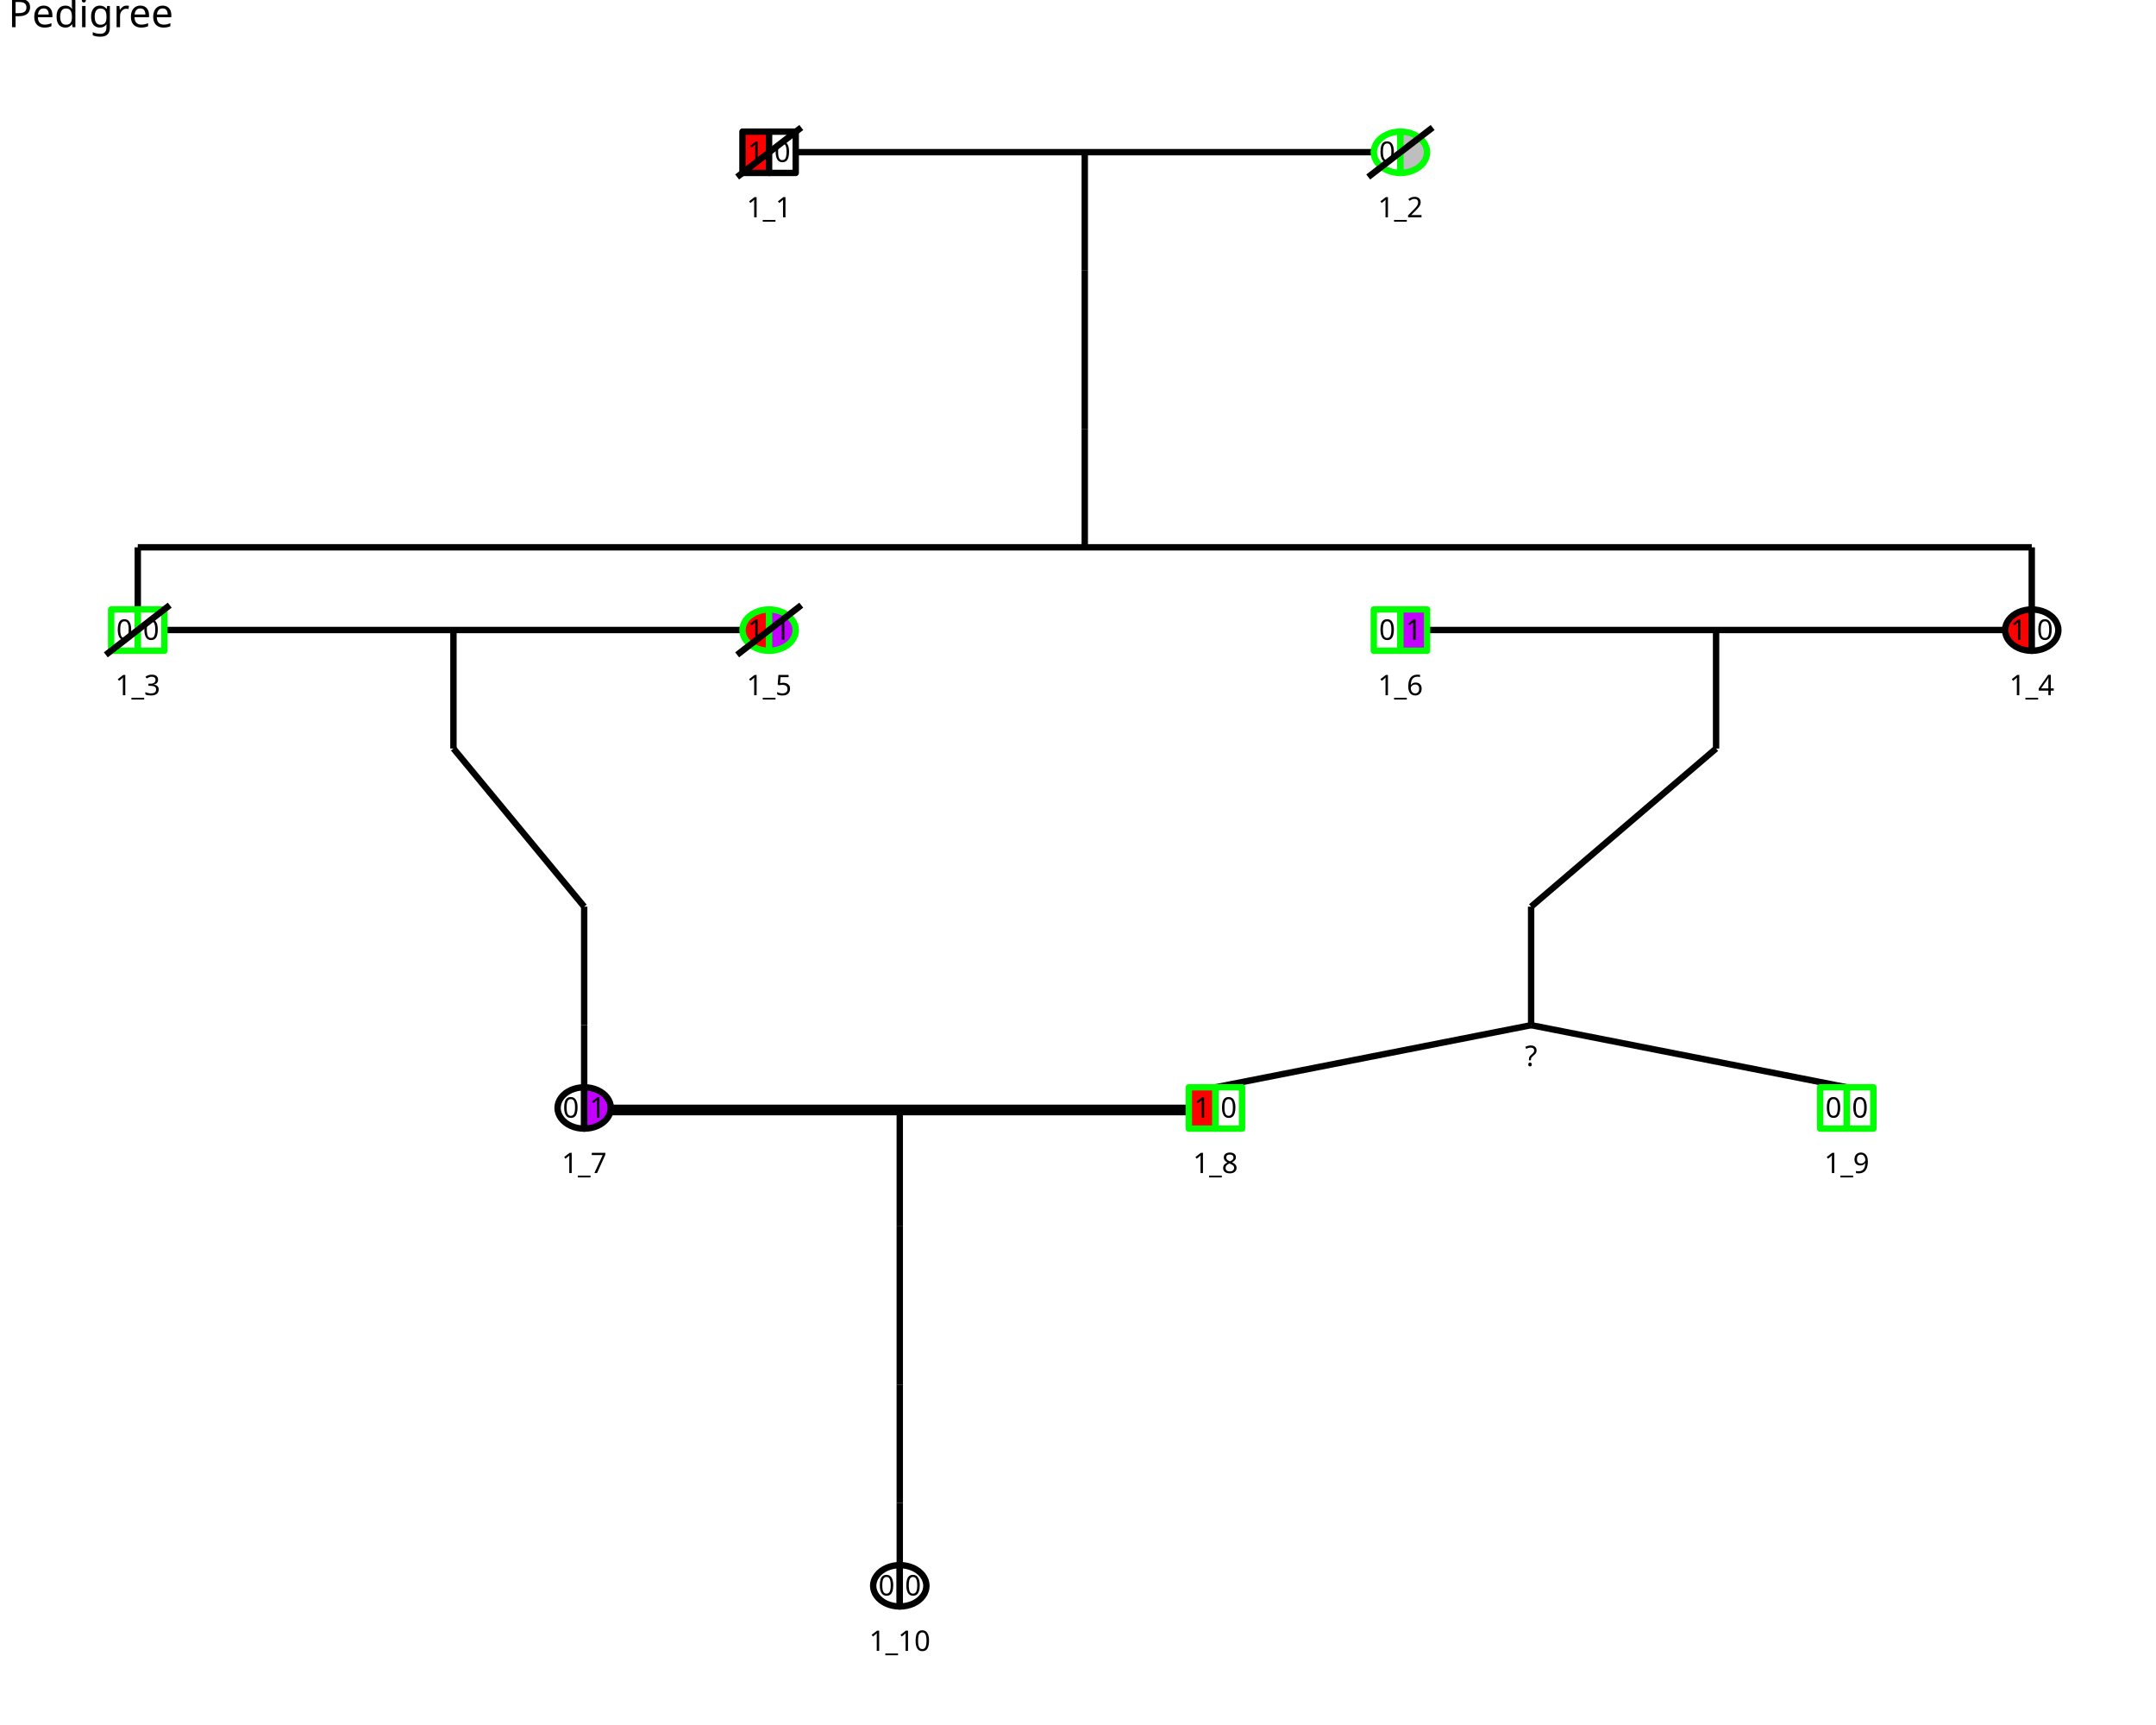
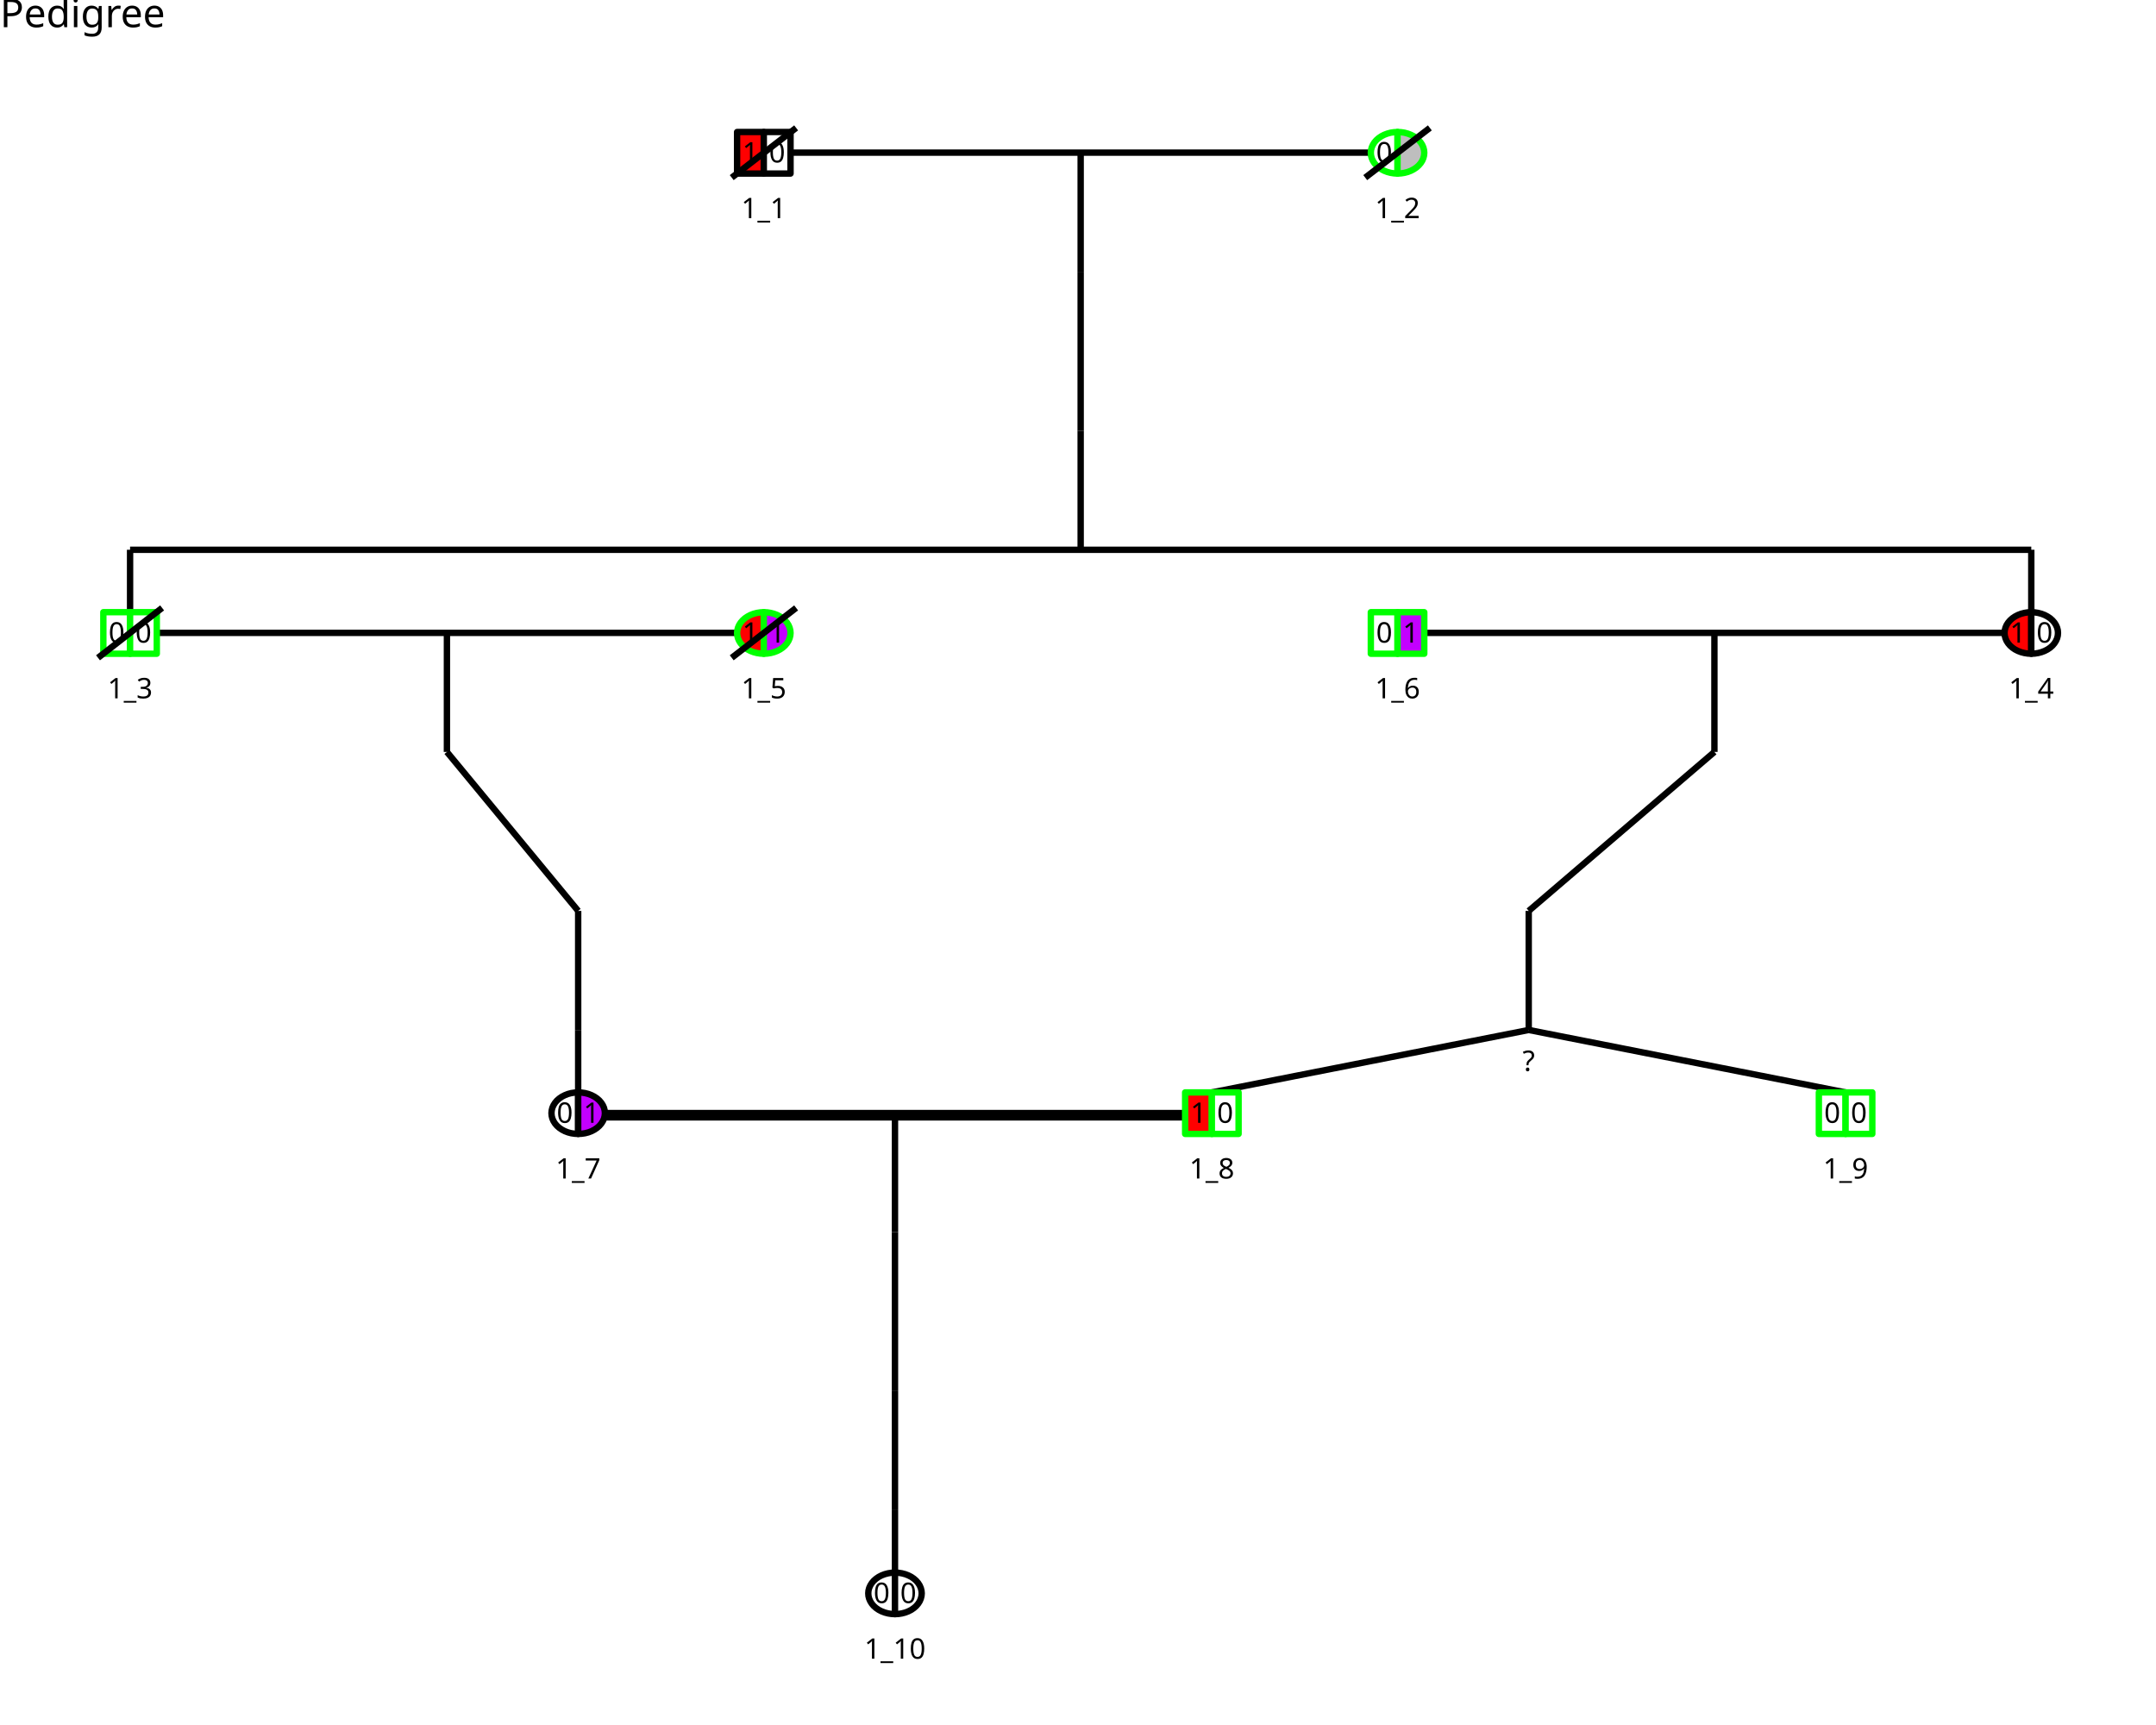
<svg xmlns="http://www.w3.org/2000/svg" class="svglite" data-engine-version="2.0" width="720.00pt" height="576.00pt" viewBox="0 0 720.00 576.00">
  <defs>
    <style type="text/css">
    .svglite line, .svglite polyline, .svglite polygon, .svglite path, .svglite rect, .svglite circle {
      fill: none;
      stroke: #000000;
      stroke-linecap: round;
      stroke-linejoin: round;
      stroke-miterlimit: 10.00;
    }
  </style>
  </defs>
  <rect width="100%" height="100%" style="stroke: none; fill: #FFFFFF;" />
  <defs>
    <clipPath id="cpMC4wMHw3MjAuMDB8MC4wMHw1NzYuMDA=">
      <rect x="0.00" y="0.00" width="720.00" height="576.00" />
    </clipPath>
  </defs>
  <g clip-path="url(#cpMC4wMHw3MjAuMDB8MC4wMHw1NzYuMDA=)">
    <rect x="0.00" y="0.00" width="720.00" height="576.00" style="stroke-width: 1.07; stroke: #FFFFFF; fill: #FFFFFF;" />
  </g>
  <defs>
-     <clipPath id="cpMi43NHw3MjAuMDB8MTcuMzB8NTczLjI2">
-       <rect x="2.74" y="17.30" width="717.26" height="555.96" />
+     <clipPath id="cpMC4wMHw3MjAuMDB8MTcuMzB8NTc2LjAw">
+       <rect x="0.00" y="17.30" width="720.00" height="558.70" />
    </clipPath>
  </defs>
-   <g clip-path="url(#cpMi43NHw3MjAuMDB8MTcuMzB8NTczLjI2)">
-     <rect x="2.74" y="17.30" width="717.26" height="555.96" style="stroke-width: 1.07; stroke: none;" />
-     <line x1="265.70" y1="50.81" x2="458.82" y2="50.81" style="stroke-width: 2.13; stroke-linecap: butt;" />
-     <line x1="54.90" y1="210.37" x2="247.95" y2="210.37" style="stroke-width: 2.13; stroke-linecap: butt;" />
-     <line x1="203.99" y1="369.92" x2="397.05" y2="369.92" style="stroke-width: 2.13; stroke-linecap: butt;" />
-     <line x1="476.53" y1="210.37" x2="669.65" y2="210.37" style="stroke-width: 2.13; stroke-linecap: butt;" />
-     <line x1="203.99" y1="371.36" x2="397.05" y2="371.36" style="stroke-width: 2.13; stroke-linecap: butt;" />
-     <line x1="46.01" y1="203.50" x2="46.01" y2="182.76" style="stroke-width: 2.13; stroke-linecap: butt;" />
-     <line x1="678.51" y1="203.50" x2="678.51" y2="182.76" style="stroke-width: 2.13; stroke-linecap: butt;" />
-     <line x1="46.01" y1="182.76" x2="678.51" y2="182.76" style="stroke-width: 2.13; stroke-linecap: butt;" />
-     <line x1="362.26" y1="182.76" x2="362.26" y2="143.19" style="stroke-width: 2.13; stroke-linecap: butt;" />
-     <line x1="362.26" y1="143.19" x2="362.26" y2="90.38" style="stroke-width: 2.13; stroke-linecap: butt;" />
-     <line x1="362.26" y1="90.38" x2="362.26" y2="50.81" style="stroke-width: 2.13; stroke-linecap: butt;" />
-     <line x1="195.09" y1="363.06" x2="195.09" y2="342.32" style="stroke-width: 2.13; stroke-linecap: butt;" />
-     <line x1="195.09" y1="342.32" x2="195.09" y2="342.32" style="stroke-width: 2.13; stroke-linecap: butt;" />
-     <line x1="195.09" y1="342.32" x2="195.09" y2="302.75" style="stroke-width: 2.13; stroke-linecap: butt;" />
-     <line x1="195.09" y1="302.75" x2="151.43" y2="249.94" style="stroke-width: 2.13; stroke-linecap: butt;" />
-     <line x1="151.43" y1="249.94" x2="151.43" y2="210.37" style="stroke-width: 2.13; stroke-linecap: butt;" />
-     <line x1="405.90" y1="363.06" x2="511.32" y2="342.32" style="stroke-width: 2.13; stroke-linecap: butt;" />
-     <line x1="616.73" y1="363.06" x2="511.32" y2="342.32" style="stroke-width: 2.13; stroke-linecap: butt;" />
-     <line x1="511.32" y1="342.32" x2="511.32" y2="342.32" style="stroke-width: 2.13; stroke-linecap: butt;" />
-     <line x1="511.32" y1="342.32" x2="511.32" y2="302.75" style="stroke-width: 2.13; stroke-linecap: butt;" />
-     <line x1="511.32" y1="302.75" x2="573.09" y2="249.94" style="stroke-width: 2.13; stroke-linecap: butt;" />
-     <line x1="573.09" y1="249.94" x2="573.09" y2="210.37" style="stroke-width: 2.13; stroke-linecap: butt;" />
-     <line x1="300.48" y1="522.62" x2="300.48" y2="501.88" style="stroke-width: 2.13; stroke-linecap: butt;" />
-     <line x1="300.48" y1="501.88" x2="300.48" y2="501.88" style="stroke-width: 2.13; stroke-linecap: butt;" />
-     <line x1="300.48" y1="501.88" x2="300.48" y2="462.31" style="stroke-width: 2.13; stroke-linecap: butt;" />
-     <line x1="300.48" y1="462.31" x2="300.48" y2="409.49" style="stroke-width: 2.13; stroke-linecap: butt;" />
-     <line x1="300.48" y1="409.49" x2="300.48" y2="369.92" style="stroke-width: 2.13; stroke-linecap: butt;" />
-     <polygon points="256.84,50.85 256.84,57.75 247.95,57.75 247.95,43.95 256.84,43.95 " style="stroke-width: 2.13; stroke-linecap: butt; fill: #FF0000;" />
-     <polygon points="46.01,210.40 46.01,217.30 37.12,217.30 37.12,203.50 46.01,203.50 " style="stroke-width: 2.13; stroke: #00FF00; stroke-linecap: butt; fill: #FFFFFF;" />
-     <polygon points="195.09,369.96 195.09,376.86 193.93,376.80 192.79,376.63 191.69,376.34 190.64,375.94 189.68,375.44 188.80,374.84 188.04,374.16 187.39,373.41 186.88,372.60 186.50,371.75 186.28,370.86 186.20,369.96 186.28,369.06 186.50,368.18 186.88,367.32 187.39,366.51 188.04,365.76 188.80,365.08 189.68,364.49 190.64,363.99 191.69,363.59 192.79,363.30 193.93,363.12 195.09,363.06 " style="stroke-width: 2.13; stroke-linecap: butt; fill: #FFFFFF;" />
-     <polygon points="300.48,529.52 300.48,536.42 299.32,536.36 298.18,536.18 297.08,535.89 296.04,535.50 295.07,534.99 294.20,534.40 293.43,533.72 292.79,532.97 292.27,532.16 291.90,531.31 291.67,530.42 291.59,529.52 291.67,528.62 291.90,527.73 292.27,526.88 292.79,526.07 293.43,525.32 294.20,524.64 295.07,524.05 296.04,523.54 297.08,523.15 298.18,522.85 299.32,522.68 300.48,522.62 " style="stroke-width: 2.13; stroke-linecap: butt; fill: #FFFFFF;" />
-     <polygon points="467.67,50.85 467.67,57.75 466.51,57.69 465.37,57.51 464.27,57.22 463.23,56.82 462.26,56.32 461.39,55.73 460.62,55.05 459.97,54.30 459.46,53.49 459.09,52.63 458.86,51.75 458.78,50.85 458.86,49.95 459.09,49.06 459.46,48.21 459.97,47.40 460.62,46.65 461.39,45.97 462.26,45.37 463.23,44.87 464.27,44.47 465.37,44.18 466.51,44.01 467.67,43.95 " style="stroke-width: 2.13; stroke: #00FF00; stroke-linecap: butt; fill: #FFFFFF;" />
-     <polygon points="256.84,210.40 256.84,217.30 255.68,217.25 254.54,217.07 253.44,216.78 252.40,216.38 251.43,215.88 250.56,215.28 249.79,214.61 249.14,213.85 248.63,213.05 248.25,212.19 248.03,211.31 247.95,210.40 248.03,209.50 248.25,208.62 248.63,207.76 249.14,206.95 249.79,206.20 250.56,205.53 251.43,204.93 252.40,204.43 253.44,204.03 254.54,203.74 255.68,203.56 256.84,203.50 " style="stroke-width: 2.13; stroke: #00FF00; stroke-linecap: butt; fill: #FF0000;" />
-     <polygon points="405.90,369.96 405.90,376.86 397.01,376.86 397.01,363.06 405.90,363.06 " style="stroke-width: 2.13; stroke: #00FF00; stroke-linecap: butt; fill: #FF0000;" />
-     <polygon points="467.67,210.40 467.67,217.30 458.78,217.30 458.78,203.50 467.67,203.50 " style="stroke-width: 2.13; stroke: #00FF00; stroke-linecap: butt; fill: #FFFFFF;" />
-     <polygon points="616.73,369.96 616.73,376.86 607.84,376.86 607.84,363.06 616.73,363.06 " style="stroke-width: 2.13; stroke: #00FF00; stroke-linecap: butt; fill: #FFFFFF;" />
-     <polygon points="678.51,210.40 678.51,217.30 677.35,217.25 676.21,217.07 675.10,216.78 674.06,216.38 673.09,215.88 672.22,215.28 671.45,214.61 670.81,213.85 670.29,213.05 669.92,212.19 669.69,211.31 669.62,210.40 669.69,209.50 669.92,208.62 670.29,207.76 670.81,206.95 671.45,206.20 672.22,205.53 673.09,204.93 674.06,204.43 675.10,204.03 676.21,203.74 677.35,203.56 678.51,203.50 " style="stroke-width: 2.13; stroke-linecap: butt; fill: #FF0000;" />
-     <polygon points="256.84,50.85 256.84,43.95 265.73,43.95 265.73,57.75 256.84,57.75 " style="stroke-width: 2.13; stroke-linecap: butt; fill: #FFFFFF;" />
-     <polygon points="46.01,210.40 46.01,203.50 54.90,203.50 54.90,217.30 46.01,217.30 " style="stroke-width: 2.13; stroke: #00FF00; stroke-linecap: butt; fill: #FFFFFF;" />
-     <polygon points="195.09,369.96 195.09,363.06 196.25,363.12 197.39,363.30 198.49,363.59 199.54,363.99 200.50,364.49 201.38,365.08 202.14,365.76 202.79,366.51 203.30,367.32 203.68,368.18 203.90,369.06 203.98,369.96 203.90,370.86 203.68,371.75 203.30,372.60 202.79,373.41 202.14,374.16 201.38,374.84 200.50,375.44 199.54,375.94 198.49,376.34 197.39,376.63 196.25,376.80 195.09,376.86 " style="stroke-width: 2.13; stroke-linecap: butt; fill: #C300FF;" />
-     <polygon points="300.48,529.52 300.48,522.62 301.65,522.68 302.79,522.85 303.89,523.15 304.93,523.54 305.90,524.05 306.77,524.64 307.54,525.32 308.18,526.07 308.70,526.88 309.07,527.73 309.30,528.62 309.38,529.52 309.30,530.42 309.07,531.31 308.70,532.16 308.18,532.97 307.54,533.72 306.77,534.40 305.90,534.99 304.93,535.50 303.89,535.89 302.79,536.18 301.65,536.36 300.48,536.42 " style="stroke-width: 2.13; stroke-linecap: butt; fill: #FFFFFF;" />
-     <polygon points="467.67,50.85 467.67,43.95 468.83,44.01 469.98,44.18 471.08,44.47 472.12,44.87 473.09,45.37 473.96,45.97 474.73,46.65 475.37,47.40 475.89,48.21 476.26,49.06 476.49,49.95 476.57,50.85 476.49,51.75 476.26,52.63 475.89,53.49 475.37,54.30 474.73,55.05 473.96,55.73 473.09,56.32 472.12,56.82 471.08,57.22 469.98,57.51 468.83,57.69 467.67,57.75 " style="stroke-width: 2.13; stroke: #00FF00; stroke-linecap: butt; fill: #BEBEBE;" />
-     <polygon points="256.84,210.40 256.84,203.50 258.00,203.56 259.14,203.74 260.24,204.03 261.29,204.43 262.25,204.93 263.13,205.53 263.90,206.20 264.54,206.95 265.06,207.76 265.43,208.62 265.66,209.50 265.73,210.40 265.66,211.31 265.43,212.19 265.06,213.05 264.54,213.85 263.90,214.61 263.13,215.28 262.25,215.88 261.29,216.38 260.24,216.78 259.14,217.07 258.00,217.25 256.84,217.30 " style="stroke-width: 2.13; stroke: #00FF00; stroke-linecap: butt; fill: #C300FF;" />
-     <polygon points="405.90,369.96 405.90,363.06 414.79,363.06 414.79,376.86 405.90,376.86 " style="stroke-width: 2.13; stroke: #00FF00; stroke-linecap: butt; fill: #FFFFFF;" />
-     <polygon points="467.67,210.40 467.67,203.50 476.57,203.50 476.57,217.30 467.67,217.30 " style="stroke-width: 2.13; stroke: #00FF00; stroke-linecap: butt; fill: #C300FF;" />
-     <polygon points="616.73,369.96 616.73,363.06 625.62,363.06 625.62,376.86 616.73,376.86 " style="stroke-width: 2.13; stroke: #00FF00; stroke-linecap: butt; fill: #FFFFFF;" />
-     <polygon points="678.51,210.40 678.51,203.50 679.67,203.56 680.81,203.74 681.91,204.03 682.95,204.43 683.92,204.93 684.79,205.53 685.56,206.20 686.21,206.95 686.72,207.76 687.09,208.62 687.32,209.50 687.40,210.40 687.32,211.31 687.09,212.19 686.72,213.05 686.21,213.85 685.56,214.61 684.79,215.28 683.92,215.88 682.95,216.38 681.91,216.78 680.81,217.07 679.67,217.25 678.51,217.30 " style="stroke-width: 2.13; stroke-linecap: butt; fill: #FFFFFF;" />
-     <line x1="246.17" y1="59.10" x2="267.59" y2="42.57" style="stroke-width: 2.13; stroke-linecap: butt;" />
-     <line x1="35.34" y1="218.66" x2="56.68" y2="202.07" style="stroke-width: 2.13; stroke-linecap: butt;" />
-     <line x1="456.92" y1="59.10" x2="478.43" y2="42.57" style="stroke-width: 2.13; stroke-linecap: butt;" />
-     <line x1="246.17" y1="218.66" x2="267.59" y2="202.07" style="stroke-width: 2.13; stroke-linecap: butt;" />
-     <text x="252.39" y="54.07" text-anchor="middle" style="font-size: 9.48px; font-family: sans;" textLength="5.28px" lengthAdjust="spacingAndGlyphs">1</text>
-     <text x="41.57" y="213.63" text-anchor="middle" style="font-size: 9.48px; font-family: sans;" textLength="5.28px" lengthAdjust="spacingAndGlyphs">0</text>
-     <text x="190.64" y="373.19" text-anchor="middle" style="font-size: 9.48px; font-family: sans;" textLength="5.28px" lengthAdjust="spacingAndGlyphs">0</text>
-     <text x="296.06" y="532.74" text-anchor="middle" style="font-size: 9.48px; font-family: sans;" textLength="5.28px" lengthAdjust="spacingAndGlyphs">0</text>
-     <text x="463.25" y="54.07" text-anchor="middle" style="font-size: 9.48px; font-family: sans;" textLength="5.28px" lengthAdjust="spacingAndGlyphs">0</text>
-     <text x="252.39" y="213.63" text-anchor="middle" style="font-size: 9.48px; font-family: sans;" textLength="5.28px" lengthAdjust="spacingAndGlyphs">1</text>
-     <text x="401.47" y="373.19" text-anchor="middle" style="font-size: 9.48px; font-family: sans;" textLength="5.28px" lengthAdjust="spacingAndGlyphs">1</text>
-     <text x="463.25" y="213.63" text-anchor="middle" style="font-size: 9.48px; font-family: sans;" textLength="5.28px" lengthAdjust="spacingAndGlyphs">0</text>
-     <text x="612.31" y="373.19" text-anchor="middle" style="font-size: 9.48px; font-family: sans;" textLength="5.28px" lengthAdjust="spacingAndGlyphs">0</text>
-     <text x="674.08" y="213.63" text-anchor="middle" style="font-size: 9.48px; font-family: sans;" textLength="5.28px" lengthAdjust="spacingAndGlyphs">1</text>
-     <text x="261.27" y="54.07" text-anchor="middle" style="font-size: 9.48px; font-family: sans;" textLength="5.28px" lengthAdjust="spacingAndGlyphs">0</text>
-     <text x="50.45" y="213.63" text-anchor="middle" style="font-size: 9.48px; font-family: sans;" textLength="5.28px" lengthAdjust="spacingAndGlyphs">0</text>
-     <text x="199.54" y="373.19" text-anchor="middle" style="font-size: 9.48px; font-family: sans;" textLength="5.28px" lengthAdjust="spacingAndGlyphs">1</text>
-     <text x="304.91" y="532.74" text-anchor="middle" style="font-size: 9.48px; font-family: sans;" textLength="5.28px" lengthAdjust="spacingAndGlyphs">0</text>
-     <text x="261.27" y="213.63" text-anchor="middle" style="font-size: 9.48px; font-family: sans;" textLength="5.28px" lengthAdjust="spacingAndGlyphs">1</text>
-     <text x="410.33" y="373.19" text-anchor="middle" style="font-size: 9.48px; font-family: sans;" textLength="5.28px" lengthAdjust="spacingAndGlyphs">0</text>
-     <text x="472.10" y="213.63" text-anchor="middle" style="font-size: 9.48px; font-family: sans;" textLength="5.28px" lengthAdjust="spacingAndGlyphs">1</text>
-     <text x="621.16" y="373.19" text-anchor="middle" style="font-size: 9.48px; font-family: sans;" textLength="5.28px" lengthAdjust="spacingAndGlyphs">0</text>
-     <text x="682.93" y="213.63" text-anchor="middle" style="font-size: 9.48px; font-family: sans;" textLength="5.28px" lengthAdjust="spacingAndGlyphs">0</text>
-     <text x="511.32" y="355.95" text-anchor="middle" style="font-size: 9.48px; font-family: sans;" textLength="5.28px" lengthAdjust="spacingAndGlyphs">?</text>
-     <text x="256.84" y="72.58" text-anchor="middle" style="font-size: 9.48px; font-family: sans;" textLength="15.83px" lengthAdjust="spacingAndGlyphs">1_1</text>
-     <text x="46.01" y="232.14" text-anchor="middle" style="font-size: 9.48px; font-family: sans;" textLength="15.83px" lengthAdjust="spacingAndGlyphs">1_3</text>
-     <text x="195.09" y="391.70" text-anchor="middle" style="font-size: 9.48px; font-family: sans;" textLength="15.83px" lengthAdjust="spacingAndGlyphs">1_7</text>
-     <text x="300.48" y="551.25" text-anchor="middle" style="font-size: 9.48px; font-family: sans;" textLength="21.10px" lengthAdjust="spacingAndGlyphs">1_10</text>
-     <text x="467.67" y="72.58" text-anchor="middle" style="font-size: 9.48px; font-family: sans;" textLength="15.83px" lengthAdjust="spacingAndGlyphs">1_2</text>
-     <text x="256.84" y="232.14" text-anchor="middle" style="font-size: 9.48px; font-family: sans;" textLength="15.83px" lengthAdjust="spacingAndGlyphs">1_5</text>
-     <text x="405.90" y="391.70" text-anchor="middle" style="font-size: 9.48px; font-family: sans;" textLength="15.83px" lengthAdjust="spacingAndGlyphs">1_8</text>
-     <text x="467.67" y="232.14" text-anchor="middle" style="font-size: 9.48px; font-family: sans;" textLength="15.83px" lengthAdjust="spacingAndGlyphs">1_6</text>
-     <text x="616.73" y="391.70" text-anchor="middle" style="font-size: 9.48px; font-family: sans;" textLength="15.83px" lengthAdjust="spacingAndGlyphs">1_9</text>
-     <text x="678.51" y="232.14" text-anchor="middle" style="font-size: 9.48px; font-family: sans;" textLength="15.83px" lengthAdjust="spacingAndGlyphs">1_4</text>
+   <g clip-path="url(#cpMC4wMHw3MjAuMDB8MTcuMzB8NTc2LjAw)">
+     <rect x="0.00" y="17.30" width="720.00" height="558.70" style="stroke-width: 1.07; stroke: none;" />
+     <line x1="263.96" y1="50.97" x2="457.82" y2="50.97" style="stroke-width: 2.13; stroke-linecap: butt;" />
+     <line x1="52.36" y1="211.32" x2="246.14" y2="211.32" style="stroke-width: 2.13; stroke-linecap: butt;" />
+     <line x1="202.02" y1="371.66" x2="395.81" y2="371.66" style="stroke-width: 2.13; stroke-linecap: butt;" />
+     <line x1="475.60" y1="211.32" x2="669.46" y2="211.32" style="stroke-width: 2.13; stroke-linecap: butt;" />
+     <line x1="202.02" y1="373.10" x2="395.81" y2="373.10" style="stroke-width: 2.13; stroke-linecap: butt;" />
+     <line x1="43.44" y1="204.42" x2="43.44" y2="183.58" style="stroke-width: 2.13; stroke-linecap: butt;" />
+     <line x1="678.35" y1="204.42" x2="678.35" y2="183.58" style="stroke-width: 2.13; stroke-linecap: butt;" />
+     <line x1="43.44" y1="183.58" x2="678.35" y2="183.58" style="stroke-width: 2.13; stroke-linecap: butt;" />
+     <line x1="360.89" y1="183.58" x2="360.89" y2="143.81" style="stroke-width: 2.13; stroke-linecap: butt;" />
+     <line x1="360.89" y1="143.81" x2="360.89" y2="90.74" style="stroke-width: 2.13; stroke-linecap: butt;" />
+     <line x1="360.89" y1="90.74" x2="360.89" y2="50.97" style="stroke-width: 2.13; stroke-linecap: butt;" />
+     <line x1="193.08" y1="364.77" x2="193.08" y2="343.92" style="stroke-width: 2.13; stroke-linecap: butt;" />
+     <line x1="193.08" y1="343.92" x2="193.08" y2="343.92" style="stroke-width: 2.13; stroke-linecap: butt;" />
+     <line x1="193.08" y1="343.92" x2="193.08" y2="304.16" style="stroke-width: 2.13; stroke-linecap: butt;" />
+     <line x1="193.08" y1="304.16" x2="149.25" y2="251.08" style="stroke-width: 2.13; stroke-linecap: butt;" />
+     <line x1="149.25" y1="251.08" x2="149.25" y2="211.32" style="stroke-width: 2.13; stroke-linecap: butt;" />
+     <line x1="404.70" y1="364.77" x2="510.52" y2="343.92" style="stroke-width: 2.13; stroke-linecap: butt;" />
+     <line x1="616.34" y1="364.77" x2="510.52" y2="343.92" style="stroke-width: 2.13; stroke-linecap: butt;" />
+     <line x1="510.52" y1="343.92" x2="510.52" y2="343.92" style="stroke-width: 2.13; stroke-linecap: butt;" />
+     <line x1="510.52" y1="343.92" x2="510.52" y2="304.16" style="stroke-width: 2.13; stroke-linecap: butt;" />
+     <line x1="510.52" y1="304.16" x2="572.53" y2="251.08" style="stroke-width: 2.13; stroke-linecap: butt;" />
+     <line x1="572.53" y1="251.08" x2="572.53" y2="211.32" style="stroke-width: 2.13; stroke-linecap: butt;" />
+     <line x1="298.88" y1="525.11" x2="298.88" y2="504.27" style="stroke-width: 2.13; stroke-linecap: butt;" />
+     <line x1="298.88" y1="504.27" x2="298.88" y2="504.27" style="stroke-width: 2.13; stroke-linecap: butt;" />
+     <line x1="298.88" y1="504.27" x2="298.88" y2="464.50" style="stroke-width: 2.13; stroke-linecap: butt;" />
+     <line x1="298.88" y1="464.50" x2="298.88" y2="411.43" style="stroke-width: 2.13; stroke-linecap: butt;" />
+     <line x1="298.88" y1="411.43" x2="298.88" y2="371.66" style="stroke-width: 2.13; stroke-linecap: butt;" />
+     <polygon points="255.07,51.01 255.07,57.95 246.15,57.95 246.15,44.08 255.07,44.08 " style="stroke-width: 2.13; stroke-linecap: butt; fill: #FF0000;" />
+     <polygon points="43.44,211.36 43.44,218.29 34.51,218.29 34.51,204.42 43.44,204.42 " style="stroke-width: 2.13; stroke: #00FF00; stroke-linecap: butt; fill: #FFFFFF;" />
+     <polygon points="193.08,371.70 193.08,378.63 191.92,378.57 190.77,378.40 189.67,378.11 188.62,377.71 187.65,377.20 186.77,376.60 186.00,375.92 185.36,375.17 184.84,374.35 184.46,373.49 184.24,372.61 184.16,371.70 184.24,370.80 184.46,369.91 184.84,369.05 185.36,368.23 186.00,367.48 186.77,366.80 187.65,366.20 188.62,365.70 189.67,365.29 190.77,365.00 191.92,364.83 193.08,364.77 " style="stroke-width: 2.13; stroke-linecap: butt; fill: #FFFFFF;" />
+     <polygon points="298.88,532.04 298.88,538.98 297.72,538.92 296.57,538.74 295.47,538.45 294.42,538.05 293.45,537.55 292.57,536.95 291.80,536.27 291.15,535.51 290.64,534.70 290.26,533.84 290.03,532.95 289.96,532.04 290.03,531.14 290.26,530.25 290.64,529.39 291.15,528.58 291.80,527.82 292.57,527.14 293.45,526.54 294.42,526.04 295.47,525.64 296.57,525.35 297.72,525.17 298.88,525.11 " style="stroke-width: 2.13; stroke-linecap: butt; fill: #FFFFFF;" />
+     <polygon points="466.71,51.01 466.71,57.95 465.55,57.89 464.40,57.71 463.30,57.42 462.25,57.02 461.28,56.51 460.40,55.92 459.63,55.23 458.98,54.48 458.47,53.67 458.09,52.81 457.86,51.92 457.79,51.01 457.86,50.11 458.09,49.22 458.47,48.36 458.98,47.55 459.63,46.79 460.40,46.11 461.28,45.51 462.25,45.01 463.30,44.61 464.40,44.31 465.55,44.14 466.71,44.08 " style="stroke-width: 2.13; stroke: #00FF00; stroke-linecap: butt; fill: #FFFFFF;" />
+     <polygon points="255.07,211.36 255.07,218.29 253.91,218.23 252.76,218.05 251.66,217.76 250.61,217.36 249.64,216.86 248.76,216.26 247.99,215.58 247.34,214.82 246.83,214.01 246.45,213.15 246.23,212.26 246.15,211.36 246.23,210.45 246.45,209.56 246.83,208.70 247.34,207.89 247.99,207.14 248.76,206.45 249.64,205.86 250.61,205.35 251.66,204.95 252.76,204.66 253.91,204.48 255.07,204.42 " style="stroke-width: 2.13; stroke: #00FF00; stroke-linecap: butt; fill: #FF0000;" />
+     <polygon points="404.70,371.70 404.70,378.63 395.78,378.63 395.78,364.77 404.70,364.77 " style="stroke-width: 2.13; stroke: #00FF00; stroke-linecap: butt; fill: #FF0000;" />
+     <polygon points="466.71,211.36 466.71,218.29 457.79,218.29 457.79,204.42 466.71,204.42 " style="stroke-width: 2.13; stroke: #00FF00; stroke-linecap: butt; fill: #FFFFFF;" />
+     <polygon points="616.34,371.70 616.34,378.63 607.41,378.63 607.41,364.77 616.34,364.77 " style="stroke-width: 2.13; stroke: #00FF00; stroke-linecap: butt; fill: #FFFFFF;" />
+     <polygon points="678.35,211.36 678.35,218.29 677.18,218.23 676.04,218.05 674.93,217.76 673.89,217.36 672.91,216.86 672.04,216.26 671.27,215.58 670.62,214.82 670.10,214.01 669.73,213.15 669.50,212.26 669.42,211.36 669.50,210.45 669.73,209.56 670.10,208.70 670.62,207.89 671.27,207.14 672.04,206.45 672.91,205.86 673.89,205.35 674.93,204.95 676.04,204.66 677.18,204.48 678.35,204.42 " style="stroke-width: 2.13; stroke-linecap: butt; fill: #FF0000;" />
+     <polygon points="255.07,51.01 255.07,44.08 264.00,44.08 264.00,57.95 255.07,57.95 " style="stroke-width: 2.13; stroke-linecap: butt; fill: #FFFFFF;" />
+     <polygon points="43.44,211.36 43.44,204.42 52.36,204.42 52.36,218.29 43.44,218.29 " style="stroke-width: 2.13; stroke: #00FF00; stroke-linecap: butt; fill: #FFFFFF;" />
+     <polygon points="193.08,371.70 193.08,364.77 194.25,364.83 195.39,365.00 196.50,365.29 197.55,365.70 198.52,366.20 199.40,366.80 200.17,367.48 200.81,368.23 201.33,369.05 201.71,369.91 201.93,370.80 202.01,371.70 201.93,372.61 201.71,373.49 201.33,374.35 200.81,375.17 200.17,375.92 199.40,376.60 198.52,377.20 197.55,377.71 196.50,378.11 195.39,378.40 194.25,378.57 193.08,378.63 " style="stroke-width: 2.13; stroke-linecap: butt; fill: #C300FF;" />
+     <polygon points="298.88,532.04 298.88,525.11 300.05,525.17 301.19,525.35 302.30,525.64 303.34,526.04 304.32,526.54 305.19,527.14 305.96,527.82 306.61,528.58 307.13,529.39 307.50,530.25 307.73,531.14 307.81,532.04 307.73,532.95 307.50,533.84 307.13,534.70 306.61,535.51 305.96,536.27 305.19,536.95 304.32,537.55 303.34,538.05 302.30,538.45 301.19,538.74 300.05,538.92 298.88,538.98 " style="stroke-width: 2.13; stroke-linecap: butt; fill: #FFFFFF;" />
+     <polygon points="466.71,51.01 466.71,44.08 467.88,44.14 469.02,44.31 470.13,44.61 471.17,45.01 472.14,45.51 473.02,46.11 473.79,46.79 474.44,47.55 474.96,48.36 475.33,49.22 475.56,50.11 475.64,51.01 475.56,51.92 475.33,52.81 474.96,53.67 474.44,54.48 473.79,55.23 473.02,55.92 472.14,56.51 471.17,57.02 470.13,57.42 469.02,57.71 467.88,57.89 466.71,57.95 " style="stroke-width: 2.13; stroke: #00FF00; stroke-linecap: butt; fill: #BEBEBE;" />
+     <polygon points="255.07,211.36 255.07,204.42 256.24,204.48 257.38,204.66 258.49,204.95 259.54,205.35 260.51,205.86 261.38,206.45 262.15,207.14 262.80,207.89 263.32,208.70 263.69,209.56 263.92,210.45 264.00,211.36 263.92,212.26 263.69,213.15 263.32,214.01 262.80,214.82 262.15,215.58 261.38,216.26 260.51,216.86 259.54,217.36 258.49,217.76 257.38,218.05 256.24,218.23 255.07,218.29 " style="stroke-width: 2.13; stroke: #00FF00; stroke-linecap: butt; fill: #C300FF;" />
+     <polygon points="404.70,371.70 404.70,364.77 413.63,364.77 413.63,378.63 404.70,378.63 " style="stroke-width: 2.13; stroke: #00FF00; stroke-linecap: butt; fill: #FFFFFF;" />
+     <polygon points="466.71,211.36 466.71,204.42 475.64,204.42 475.64,218.29 466.71,218.29 " style="stroke-width: 2.13; stroke: #00FF00; stroke-linecap: butt; fill: #C300FF;" />
+     <polygon points="616.34,371.70 616.34,364.77 625.26,364.77 625.26,378.63 616.34,378.63 " style="stroke-width: 2.13; stroke: #00FF00; stroke-linecap: butt; fill: #FFFFFF;" />
+     <polygon points="678.35,211.36 678.35,204.42 679.51,204.48 680.66,204.66 681.76,204.95 682.81,205.35 683.78,205.86 684.66,206.45 685.43,207.14 686.08,207.89 686.59,208.70 686.97,209.56 687.20,210.45 687.27,211.36 687.20,212.26 686.97,213.15 686.59,214.01 686.08,214.82 685.43,215.58 684.66,216.26 683.78,216.86 682.81,217.36 681.76,217.76 680.66,218.05 679.51,218.23 678.35,218.29 " style="stroke-width: 2.13; stroke-linecap: butt; fill: #FFFFFF;" />
+     <line x1="244.36" y1="59.31" x2="265.87" y2="42.70" style="stroke-width: 2.13; stroke-linecap: butt;" />
+     <line x1="32.73" y1="219.65" x2="54.14" y2="202.98" style="stroke-width: 2.13; stroke-linecap: butt;" />
+     <line x1="455.92" y1="59.31" x2="477.50" y2="42.70" style="stroke-width: 2.13; stroke-linecap: butt;" />
+     <line x1="244.36" y1="219.65" x2="265.87" y2="202.98" style="stroke-width: 2.13; stroke-linecap: butt;" />
+     <text x="250.61" y="54.24" text-anchor="middle" style="font-size: 9.48px; font-family: sans;" textLength="5.28px" lengthAdjust="spacingAndGlyphs">1</text>
+     <text x="38.97" y="214.58" text-anchor="middle" style="font-size: 9.48px; font-family: sans;" textLength="5.28px" lengthAdjust="spacingAndGlyphs">0</text>
+     <text x="188.62" y="374.92" text-anchor="middle" style="font-size: 9.48px; font-family: sans;" textLength="5.28px" lengthAdjust="spacingAndGlyphs">0</text>
+     <text x="294.44" y="535.27" text-anchor="middle" style="font-size: 9.48px; font-family: sans;" textLength="5.28px" lengthAdjust="spacingAndGlyphs">0</text>
+     <text x="462.27" y="54.24" text-anchor="middle" style="font-size: 9.48px; font-family: sans;" textLength="5.28px" lengthAdjust="spacingAndGlyphs">0</text>
+     <text x="250.61" y="214.58" text-anchor="middle" style="font-size: 9.48px; font-family: sans;" textLength="5.28px" lengthAdjust="spacingAndGlyphs">1</text>
+     <text x="400.26" y="374.92" text-anchor="middle" style="font-size: 9.48px; font-family: sans;" textLength="5.28px" lengthAdjust="spacingAndGlyphs">1</text>
+     <text x="462.27" y="214.58" text-anchor="middle" style="font-size: 9.48px; font-family: sans;" textLength="5.28px" lengthAdjust="spacingAndGlyphs">0</text>
+     <text x="611.89" y="374.92" text-anchor="middle" style="font-size: 9.48px; font-family: sans;" textLength="5.28px" lengthAdjust="spacingAndGlyphs">0</text>
+     <text x="673.90" y="214.58" text-anchor="middle" style="font-size: 9.48px; font-family: sans;" textLength="5.28px" lengthAdjust="spacingAndGlyphs">1</text>
+     <text x="259.52" y="54.24" text-anchor="middle" style="font-size: 9.48px; font-family: sans;" textLength="5.28px" lengthAdjust="spacingAndGlyphs">0</text>
+     <text x="47.90" y="214.58" text-anchor="middle" style="font-size: 9.48px; font-family: sans;" textLength="5.28px" lengthAdjust="spacingAndGlyphs">0</text>
+     <text x="197.55" y="374.92" text-anchor="middle" style="font-size: 9.48px; font-family: sans;" textLength="5.28px" lengthAdjust="spacingAndGlyphs">1</text>
+     <text x="303.33" y="535.27" text-anchor="middle" style="font-size: 9.48px; font-family: sans;" textLength="5.28px" lengthAdjust="spacingAndGlyphs">0</text>
+     <text x="259.52" y="214.58" text-anchor="middle" style="font-size: 9.48px; font-family: sans;" textLength="5.28px" lengthAdjust="spacingAndGlyphs">1</text>
+     <text x="409.15" y="374.92" text-anchor="middle" style="font-size: 9.48px; font-family: sans;" textLength="5.28px" lengthAdjust="spacingAndGlyphs">0</text>
+     <text x="471.16" y="214.58" text-anchor="middle" style="font-size: 9.48px; font-family: sans;" textLength="5.28px" lengthAdjust="spacingAndGlyphs">1</text>
+     <text x="620.78" y="374.92" text-anchor="middle" style="font-size: 9.48px; font-family: sans;" textLength="5.28px" lengthAdjust="spacingAndGlyphs">0</text>
+     <text x="682.79" y="214.58" text-anchor="middle" style="font-size: 9.48px; font-family: sans;" textLength="5.28px" lengthAdjust="spacingAndGlyphs">0</text>
+     <text x="510.52" y="357.61" text-anchor="middle" style="font-size: 9.48px; font-family: sans;" textLength="5.28px" lengthAdjust="spacingAndGlyphs">?</text>
+     <text x="255.07" y="72.84" text-anchor="middle" style="font-size: 9.48px; font-family: sans;" textLength="15.83px" lengthAdjust="spacingAndGlyphs">1_1</text>
+     <text x="43.44" y="233.18" text-anchor="middle" style="font-size: 9.48px; font-family: sans;" textLength="15.83px" lengthAdjust="spacingAndGlyphs">1_3</text>
+     <text x="193.08" y="393.52" text-anchor="middle" style="font-size: 9.48px; font-family: sans;" textLength="15.83px" lengthAdjust="spacingAndGlyphs">1_7</text>
+     <text x="298.88" y="553.87" text-anchor="middle" style="font-size: 9.48px; font-family: sans;" textLength="21.10px" lengthAdjust="spacingAndGlyphs">1_10</text>
+     <text x="466.71" y="72.84" text-anchor="middle" style="font-size: 9.48px; font-family: sans;" textLength="15.83px" lengthAdjust="spacingAndGlyphs">1_2</text>
+     <text x="255.07" y="233.18" text-anchor="middle" style="font-size: 9.48px; font-family: sans;" textLength="15.83px" lengthAdjust="spacingAndGlyphs">1_5</text>
+     <text x="404.70" y="393.52" text-anchor="middle" style="font-size: 9.48px; font-family: sans;" textLength="15.83px" lengthAdjust="spacingAndGlyphs">1_8</text>
+     <text x="466.71" y="233.18" text-anchor="middle" style="font-size: 9.48px; font-family: sans;" textLength="15.83px" lengthAdjust="spacingAndGlyphs">1_6</text>
+     <text x="616.34" y="393.52" text-anchor="middle" style="font-size: 9.48px; font-family: sans;" textLength="15.83px" lengthAdjust="spacingAndGlyphs">1_9</text>
+     <text x="678.35" y="233.18" text-anchor="middle" style="font-size: 9.48px; font-family: sans;" textLength="15.83px" lengthAdjust="spacingAndGlyphs">1_4</text>
  </g>
  <g clip-path="url(#cpMC4wMHw3MjAuMDB8MC4wMHw1NzYuMDA=)">
-     <text x="2.74" y="9.08" style="font-size: 13.20px; font-family: sans;" textLength="52.84px" lengthAdjust="spacingAndGlyphs">Pedigree</text>
+     <text x="0.00" y="9.08" style="font-size: 13.20px; font-family: sans;" textLength="52.84px" lengthAdjust="spacingAndGlyphs">Pedigree</text>
  </g>
</svg>
